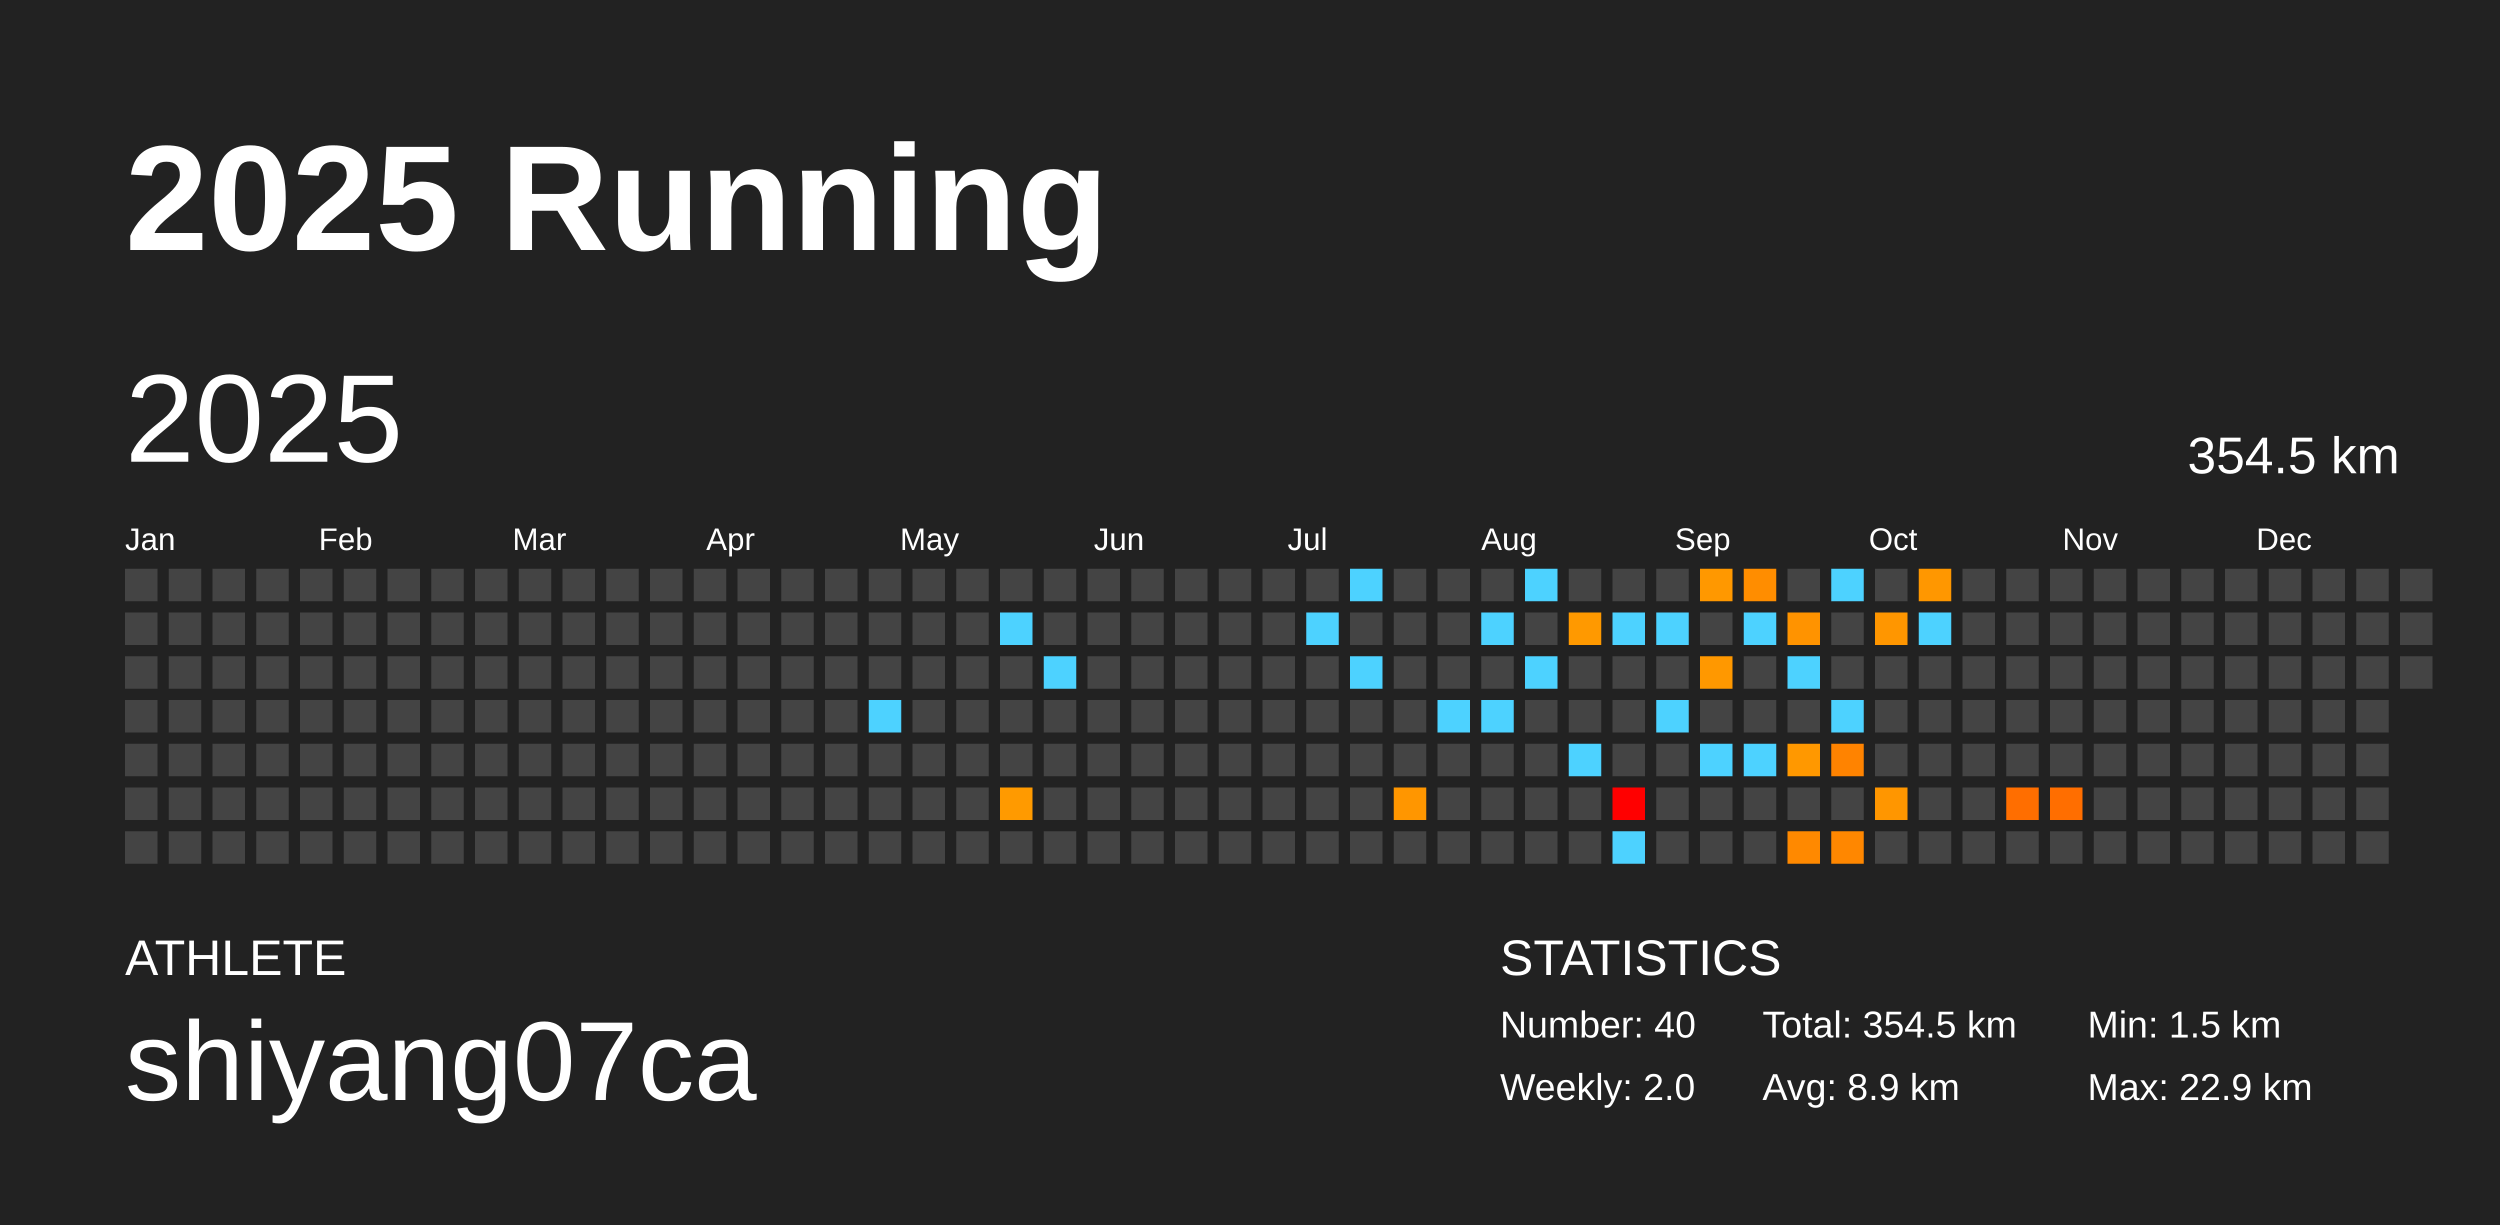
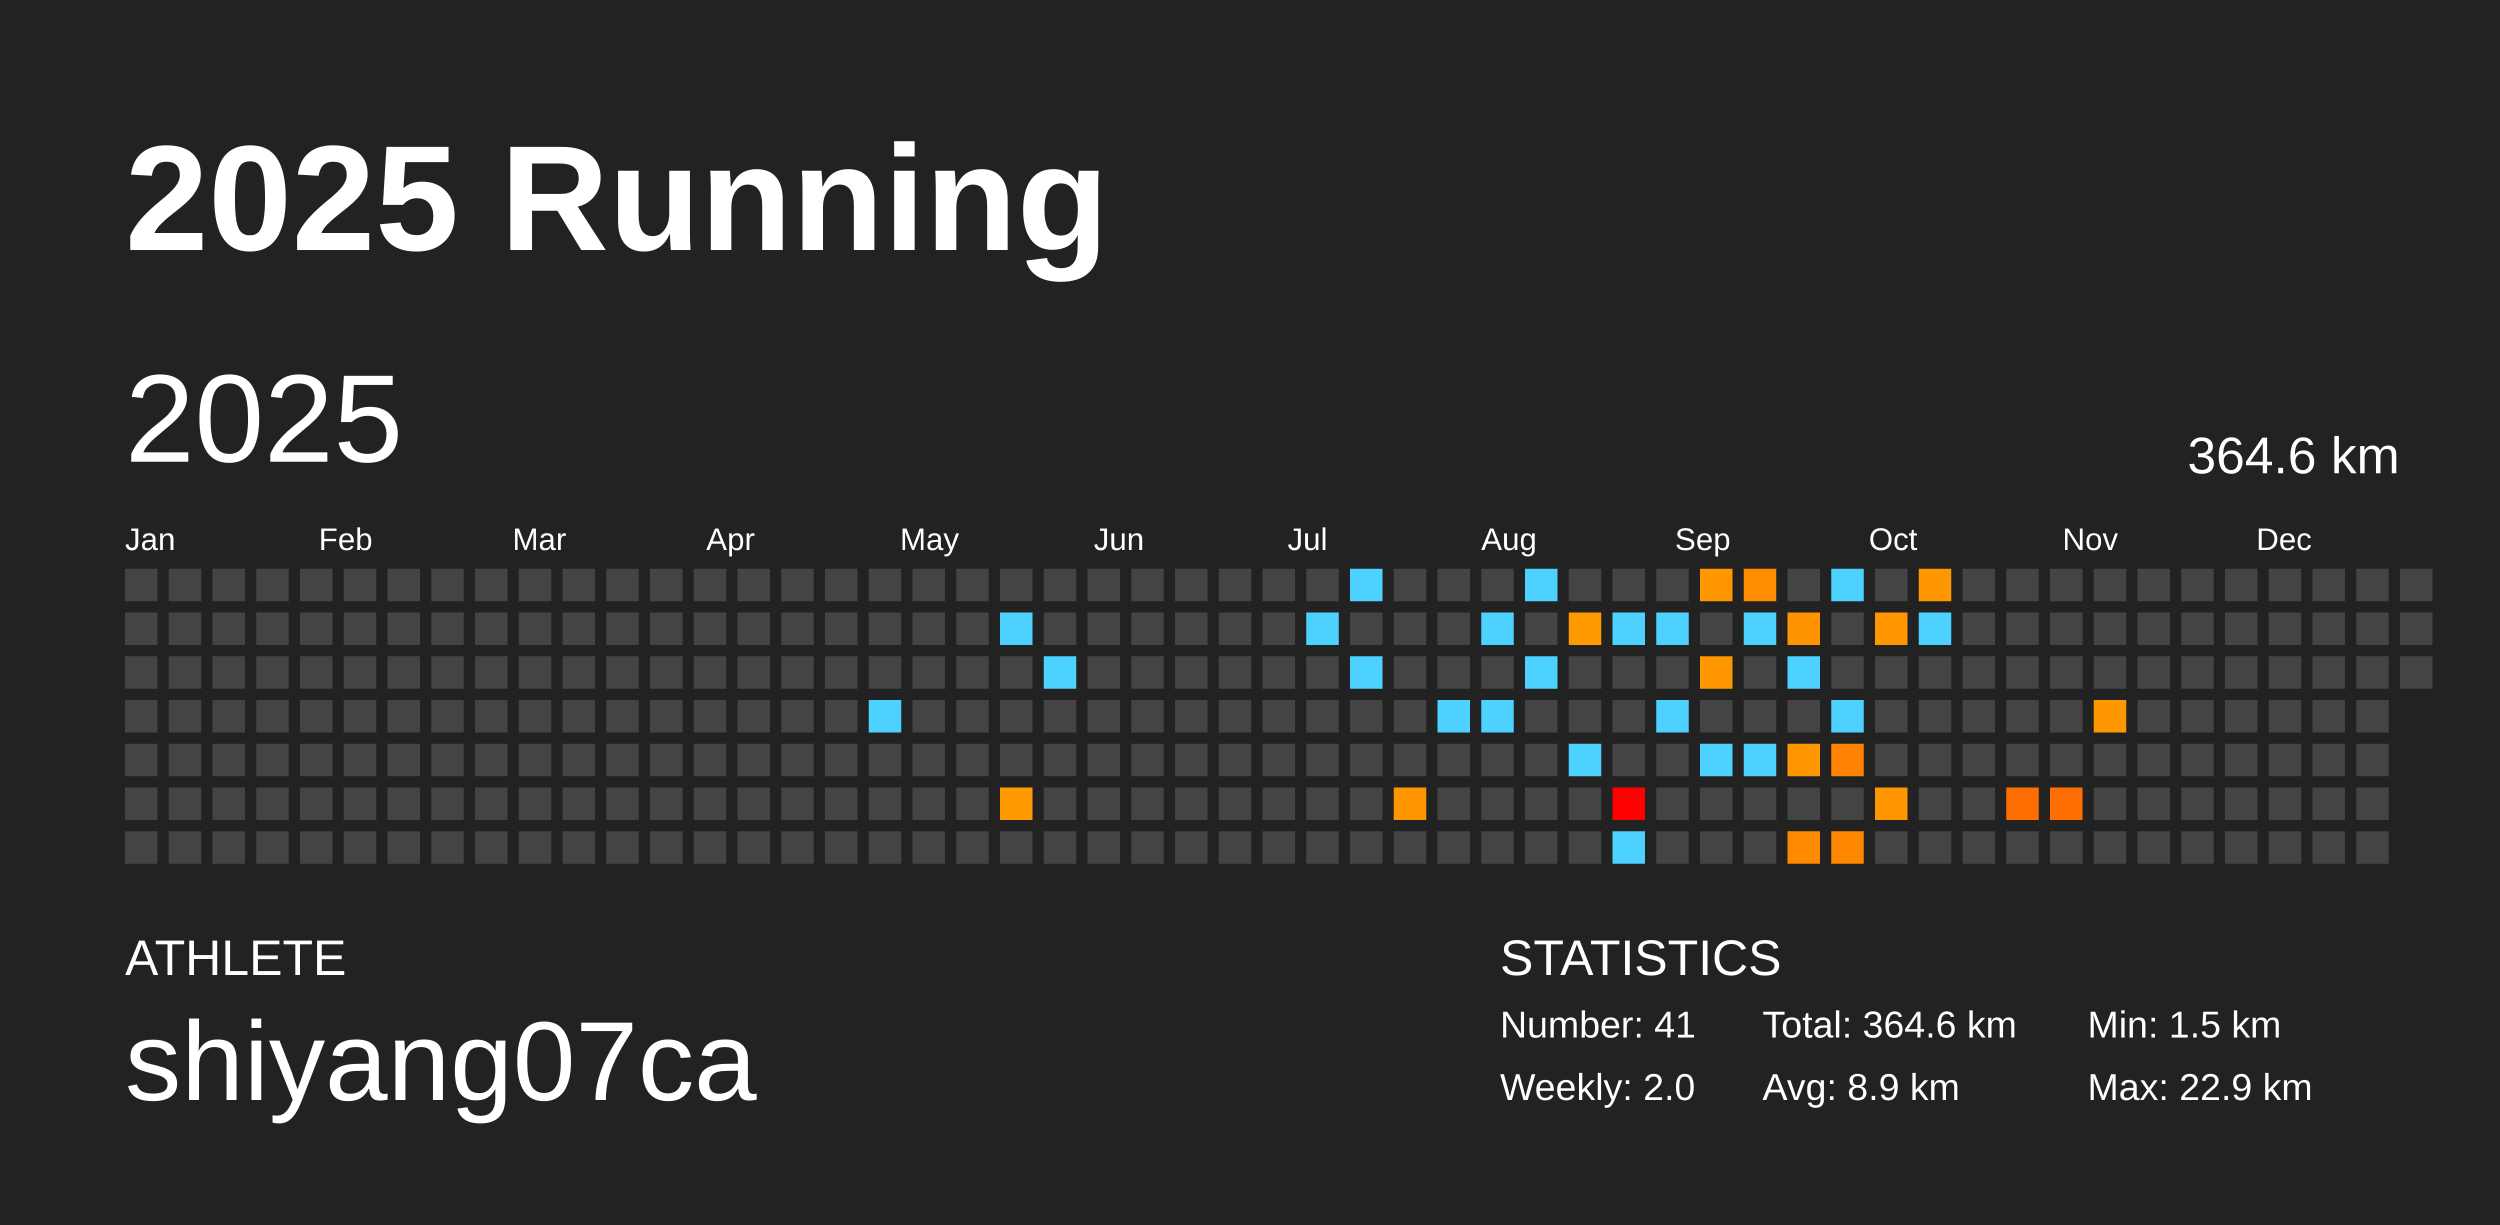
<svg xmlns="http://www.w3.org/2000/svg" baseProfile="full" height="98mm" version="1.1" viewBox="0,0,200,98" width="200mm">
  <defs />
  <rect fill="#222222" height="98" width="200" x="0" y="0" />
  <text fill="#FFFFFF" style="font-size:12px; font-family:Arial; font-weight:bold;" x="10" y="20">2025 Running</text>
  <text fill="#FFFFFF" style="font-size:4px; font-family:Arial" x="10" y="78">ATHLETE</text>
  <text fill="#FFFFFF" style="font-size:9px; font-family:Arial" x="10" y="88">shiyang07ca</text>
  <text fill="#FFFFFF" style="font-size:4px; font-family:Arial" x="120" y="78">STATISTICS</text>
-   <text fill="#FFFFFF" style="font-size:3px; font-family:Arial" x="120" y="83">Number: 40</text>
+   <text fill="#FFFFFF" style="font-size:3px; font-family:Arial" x="120" y="83">Number: 41</text>
  <text fill="#FFFFFF" style="font-size:3px; font-family:Arial" x="120" y="88">Weekly: 2.0</text>
-   <text fill="#FFFFFF" style="font-size:3px; font-family:Arial" x="141" y="83">Total: 354.5 km</text>
+   <text fill="#FFFFFF" style="font-size:3px; font-family:Arial" x="141" y="83">Total: 364.6 km</text>
  <text fill="#FFFFFF" style="font-size:3px; font-family:Arial" x="141" y="88">Avg: 8.9 km</text>
  <text fill="#FFFFFF" style="font-size:3px; font-family:Arial" x="167" y="83">Min: 1.5 km</text>
  <text fill="#FFFFFF" style="font-size:3px; font-family:Arial" x="167" y="88">Max: 22.9 km</text>
  <text dominant-baseline="hanging" fill="#FFFFFF" style="font-size:10.0px; font-family:Arial;" x="10" y="30">2025</text>
-   <text dominant-baseline="hanging" fill="#FFFFFF" style="font-size:4.125px; font-family:Arial;" x="175" y="35">354.5 km</text>
+   <text dominant-baseline="hanging" fill="#FFFFFF" style="font-size:4.125px; font-family:Arial;" x="175" y="35">364.6 km</text>
  <text fill="#FFFFFF" style="font-size:2.5px; font-family:Arial" x="10.0" y="44">Jan</text>
  <text fill="#FFFFFF" style="font-size:2.5px; font-family:Arial" x="25.5" y="44">Feb</text>
  <text fill="#FFFFFF" style="font-size:2.5px; font-family:Arial" x="41.0" y="44">Mar</text>
  <text fill="#FFFFFF" style="font-size:2.5px; font-family:Arial" x="56.5" y="44">Apr</text>
  <text fill="#FFFFFF" style="font-size:2.5px; font-family:Arial" x="72.0" y="44">May</text>
  <text fill="#FFFFFF" style="font-size:2.5px; font-family:Arial" x="87.5" y="44">Jun</text>
  <text fill="#FFFFFF" style="font-size:2.5px; font-family:Arial" x="103.0" y="44">Jul</text>
  <text fill="#FFFFFF" style="font-size:2.5px; font-family:Arial" x="118.5" y="44">Aug</text>
  <text fill="#FFFFFF" style="font-size:2.5px; font-family:Arial" x="134.0" y="44">Sep</text>
  <text fill="#FFFFFF" style="font-size:2.5px; font-family:Arial" x="149.5" y="44">Oct</text>
  <text fill="#FFFFFF" style="font-size:2.5px; font-family:Arial" x="165.0" y="44">Nov</text>
  <text fill="#FFFFFF" style="font-size:2.5px; font-family:Arial" x="180.5" y="44">Dec</text>
  <rect fill="#444444" height="2.6" width="2.6" x="10.0" y="45.5" />
  <rect fill="#444444" height="2.6" width="2.6" x="10.0" y="49.0" />
  <rect fill="#444444" height="2.6" width="2.6" x="10.0" y="52.5" />
  <rect fill="#444444" height="2.6" width="2.6" x="10.0" y="56.0" />
  <rect fill="#444444" height="2.6" width="2.6" x="10.0" y="59.5" />
  <rect fill="#444444" height="2.6" width="2.6" x="10.0" y="63.0" />
  <rect fill="#444444" height="2.6" width="2.6" x="10.0" y="66.5" />
  <rect fill="#444444" height="2.6" width="2.6" x="13.5" y="45.5" />
  <rect fill="#444444" height="2.6" width="2.6" x="13.5" y="49.0" />
  <rect fill="#444444" height="2.6" width="2.6" x="13.5" y="52.5" />
  <rect fill="#444444" height="2.6" width="2.6" x="13.5" y="56.0" />
  <rect fill="#444444" height="2.6" width="2.6" x="13.5" y="59.5" />
  <rect fill="#444444" height="2.6" width="2.6" x="13.5" y="63.0" />
  <rect fill="#444444" height="2.6" width="2.6" x="13.5" y="66.5" />
  <rect fill="#444444" height="2.6" width="2.6" x="17.0" y="45.5" />
  <rect fill="#444444" height="2.6" width="2.6" x="17.0" y="49.0" />
  <rect fill="#444444" height="2.6" width="2.6" x="17.0" y="52.5" />
  <rect fill="#444444" height="2.6" width="2.6" x="17.0" y="56.0" />
  <rect fill="#444444" height="2.6" width="2.6" x="17.0" y="59.5" />
  <rect fill="#444444" height="2.6" width="2.6" x="17.0" y="63.0" />
  <rect fill="#444444" height="2.6" width="2.6" x="17.0" y="66.5" />
  <rect fill="#444444" height="2.6" width="2.6" x="20.5" y="45.5" />
  <rect fill="#444444" height="2.6" width="2.6" x="20.5" y="49.0" />
  <rect fill="#444444" height="2.6" width="2.6" x="20.5" y="52.5" />
  <rect fill="#444444" height="2.6" width="2.6" x="20.5" y="56.0" />
  <rect fill="#444444" height="2.6" width="2.6" x="20.5" y="59.5" />
  <rect fill="#444444" height="2.6" width="2.6" x="20.5" y="63.0" />
  <rect fill="#444444" height="2.6" width="2.6" x="20.5" y="66.5" />
  <rect fill="#444444" height="2.6" width="2.6" x="24.0" y="45.5" />
  <rect fill="#444444" height="2.6" width="2.6" x="24.0" y="49.0" />
  <rect fill="#444444" height="2.6" width="2.6" x="24.0" y="52.5" />
  <rect fill="#444444" height="2.6" width="2.6" x="24.0" y="56.0" />
  <rect fill="#444444" height="2.6" width="2.6" x="24.0" y="59.5" />
  <rect fill="#444444" height="2.6" width="2.6" x="24.0" y="63.0" />
  <rect fill="#444444" height="2.6" width="2.6" x="24.0" y="66.5" />
  <rect fill="#444444" height="2.6" width="2.6" x="27.5" y="45.5" />
  <rect fill="#444444" height="2.6" width="2.6" x="27.5" y="49.0" />
  <rect fill="#444444" height="2.6" width="2.6" x="27.5" y="52.5" />
  <rect fill="#444444" height="2.6" width="2.6" x="27.5" y="56.0" />
  <rect fill="#444444" height="2.6" width="2.6" x="27.5" y="59.5" />
  <rect fill="#444444" height="2.6" width="2.6" x="27.5" y="63.0" />
  <rect fill="#444444" height="2.6" width="2.6" x="27.5" y="66.5" />
  <rect fill="#444444" height="2.6" width="2.6" x="31.0" y="45.5" />
  <rect fill="#444444" height="2.6" width="2.6" x="31.0" y="49.0" />
  <rect fill="#444444" height="2.6" width="2.6" x="31.0" y="52.5" />
  <rect fill="#444444" height="2.6" width="2.6" x="31.0" y="56.0" />
  <rect fill="#444444" height="2.6" width="2.6" x="31.0" y="59.5" />
  <rect fill="#444444" height="2.6" width="2.6" x="31.0" y="63.0" />
  <rect fill="#444444" height="2.6" width="2.6" x="31.0" y="66.5" />
  <rect fill="#444444" height="2.6" width="2.6" x="34.5" y="45.5" />
  <rect fill="#444444" height="2.6" width="2.6" x="34.5" y="49.0" />
  <rect fill="#444444" height="2.6" width="2.6" x="34.5" y="52.5" />
  <rect fill="#444444" height="2.6" width="2.6" x="34.5" y="56.0" />
  <rect fill="#444444" height="2.6" width="2.6" x="34.5" y="59.5" />
  <rect fill="#444444" height="2.6" width="2.6" x="34.5" y="63.0" />
  <rect fill="#444444" height="2.6" width="2.6" x="34.5" y="66.5" />
  <rect fill="#444444" height="2.6" width="2.6" x="38.0" y="45.5" />
  <rect fill="#444444" height="2.6" width="2.6" x="38.0" y="49.0" />
  <rect fill="#444444" height="2.6" width="2.6" x="38.0" y="52.5" />
  <rect fill="#444444" height="2.6" width="2.6" x="38.0" y="56.0" />
  <rect fill="#444444" height="2.6" width="2.6" x="38.0" y="59.5" />
  <rect fill="#444444" height="2.6" width="2.6" x="38.0" y="63.0" />
  <rect fill="#444444" height="2.6" width="2.6" x="38.0" y="66.5" />
  <rect fill="#444444" height="2.6" width="2.6" x="41.5" y="45.5" />
  <rect fill="#444444" height="2.6" width="2.6" x="41.5" y="49.0" />
  <rect fill="#444444" height="2.6" width="2.6" x="41.5" y="52.5" />
  <rect fill="#444444" height="2.6" width="2.6" x="41.5" y="56.0" />
  <rect fill="#444444" height="2.6" width="2.6" x="41.5" y="59.5" />
  <rect fill="#444444" height="2.6" width="2.6" x="41.5" y="63.0" />
  <rect fill="#444444" height="2.6" width="2.6" x="41.5" y="66.5" />
  <rect fill="#444444" height="2.6" width="2.6" x="45.0" y="45.5" />
  <rect fill="#444444" height="2.6" width="2.6" x="45.0" y="49.0" />
  <rect fill="#444444" height="2.6" width="2.6" x="45.0" y="52.5" />
  <rect fill="#444444" height="2.6" width="2.6" x="45.0" y="56.0" />
  <rect fill="#444444" height="2.6" width="2.6" x="45.0" y="59.5" />
  <rect fill="#444444" height="2.6" width="2.6" x="45.0" y="63.0" />
  <rect fill="#444444" height="2.6" width="2.6" x="45.0" y="66.5" />
  <rect fill="#444444" height="2.6" width="2.6" x="48.5" y="45.5" />
  <rect fill="#444444" height="2.6" width="2.6" x="48.5" y="49.0" />
  <rect fill="#444444" height="2.6" width="2.6" x="48.5" y="52.5" />
  <rect fill="#444444" height="2.6" width="2.6" x="48.5" y="56.0" />
  <rect fill="#444444" height="2.6" width="2.6" x="48.5" y="59.5" />
  <rect fill="#444444" height="2.6" width="2.6" x="48.5" y="63.0" />
  <rect fill="#444444" height="2.6" width="2.6" x="48.5" y="66.5" />
  <rect fill="#444444" height="2.6" width="2.6" x="52.0" y="45.5" />
  <rect fill="#444444" height="2.6" width="2.6" x="52.0" y="49.0" />
  <rect fill="#444444" height="2.6" width="2.6" x="52.0" y="52.5" />
  <rect fill="#444444" height="2.6" width="2.6" x="52.0" y="56.0" />
  <rect fill="#444444" height="2.6" width="2.6" x="52.0" y="59.5" />
  <rect fill="#444444" height="2.6" width="2.6" x="52.0" y="63.0" />
  <rect fill="#444444" height="2.6" width="2.6" x="52.0" y="66.5" />
  <rect fill="#444444" height="2.6" width="2.6" x="55.5" y="45.5" />
  <rect fill="#444444" height="2.6" width="2.6" x="55.5" y="49.0" />
  <rect fill="#444444" height="2.6" width="2.6" x="55.5" y="52.5" />
  <rect fill="#444444" height="2.6" width="2.6" x="55.5" y="56.0" />
  <rect fill="#444444" height="2.6" width="2.6" x="55.5" y="59.5" />
  <rect fill="#444444" height="2.6" width="2.6" x="55.5" y="63.0" />
  <rect fill="#444444" height="2.6" width="2.6" x="55.5" y="66.5" />
  <rect fill="#444444" height="2.6" width="2.6" x="59.0" y="45.5" />
  <rect fill="#444444" height="2.6" width="2.6" x="59.0" y="49.0" />
  <rect fill="#444444" height="2.6" width="2.6" x="59.0" y="52.5" />
  <rect fill="#444444" height="2.6" width="2.6" x="59.0" y="56.0" />
  <rect fill="#444444" height="2.6" width="2.6" x="59.0" y="59.5" />
  <rect fill="#444444" height="2.6" width="2.6" x="59.0" y="63.0" />
  <rect fill="#444444" height="2.6" width="2.6" x="59.0" y="66.5" />
  <rect fill="#444444" height="2.6" width="2.6" x="62.5" y="45.5" />
  <rect fill="#444444" height="2.6" width="2.6" x="62.5" y="49.0" />
  <rect fill="#444444" height="2.6" width="2.6" x="62.5" y="52.5" />
  <rect fill="#444444" height="2.6" width="2.6" x="62.5" y="56.0" />
  <rect fill="#444444" height="2.6" width="2.6" x="62.5" y="59.5" />
  <rect fill="#444444" height="2.6" width="2.6" x="62.5" y="63.0" />
  <rect fill="#444444" height="2.6" width="2.6" x="62.5" y="66.5" />
  <rect fill="#444444" height="2.6" width="2.6" x="66.0" y="45.5" />
  <rect fill="#444444" height="2.6" width="2.6" x="66.0" y="49.0" />
  <rect fill="#444444" height="2.6" width="2.6" x="66.0" y="52.5" />
  <rect fill="#444444" height="2.6" width="2.6" x="66.0" y="56.0" />
  <rect fill="#444444" height="2.6" width="2.6" x="66.0" y="59.5" />
  <rect fill="#444444" height="2.6" width="2.6" x="66.0" y="63.0" />
  <rect fill="#444444" height="2.6" width="2.6" x="66.0" y="66.5" />
  <rect fill="#444444" height="2.6" width="2.6" x="69.5" y="45.5" />
  <rect fill="#444444" height="2.6" width="2.6" x="69.5" y="49.0" />
  <rect fill="#444444" height="2.6" width="2.6" x="69.5" y="52.5" />
  <rect fill="#4dd2ff" height="2.6" width="2.6" x="69.5" y="56.0" />
  <rect fill="#444444" height="2.6" width="2.6" x="69.5" y="59.5" />
  <rect fill="#444444" height="2.6" width="2.6" x="69.5" y="63.0" />
  <rect fill="#444444" height="2.6" width="2.6" x="69.5" y="66.5" />
  <rect fill="#444444" height="2.6" width="2.6" x="73.0" y="45.5" />
  <rect fill="#444444" height="2.6" width="2.6" x="73.0" y="49.0" />
  <rect fill="#444444" height="2.6" width="2.6" x="73.0" y="52.5" />
  <rect fill="#444444" height="2.6" width="2.6" x="73.0" y="56.0" />
  <rect fill="#444444" height="2.6" width="2.6" x="73.0" y="59.5" />
  <rect fill="#444444" height="2.6" width="2.6" x="73.0" y="63.0" />
  <rect fill="#444444" height="2.6" width="2.6" x="73.0" y="66.5" />
  <rect fill="#444444" height="2.6" width="2.6" x="76.5" y="45.5" />
  <rect fill="#444444" height="2.6" width="2.6" x="76.5" y="49.0" />
  <rect fill="#444444" height="2.6" width="2.6" x="76.5" y="52.5" />
  <rect fill="#444444" height="2.6" width="2.6" x="76.5" y="56.0" />
  <rect fill="#444444" height="2.6" width="2.6" x="76.5" y="59.5" />
  <rect fill="#444444" height="2.6" width="2.6" x="76.5" y="63.0" />
  <rect fill="#444444" height="2.6" width="2.6" x="76.5" y="66.5" />
  <rect fill="#444444" height="2.6" width="2.6" x="80.0" y="45.5" />
  <rect fill="#4dd2ff" height="2.6" width="2.6" x="80.0" y="49.0" />
  <rect fill="#444444" height="2.6" width="2.6" x="80.0" y="52.5" />
  <rect fill="#444444" height="2.6" width="2.6" x="80.0" y="56.0" />
  <rect fill="#444444" height="2.6" width="2.6" x="80.0" y="59.5" />
  <rect fill="#ff9a00" height="2.6" width="2.6" x="80.0" y="63.0" />
  <rect fill="#444444" height="2.6" width="2.6" x="80.0" y="66.5" />
  <rect fill="#444444" height="2.6" width="2.6" x="83.5" y="45.5" />
  <rect fill="#444444" height="2.6" width="2.6" x="83.5" y="49.0" />
  <rect fill="#4dd2ff" height="2.6" width="2.6" x="83.5" y="52.5" />
  <rect fill="#444444" height="2.6" width="2.6" x="83.5" y="56.0" />
  <rect fill="#444444" height="2.6" width="2.6" x="83.5" y="59.5" />
  <rect fill="#444444" height="2.6" width="2.6" x="83.5" y="63.0" />
  <rect fill="#444444" height="2.6" width="2.6" x="83.5" y="66.5" />
  <rect fill="#444444" height="2.6" width="2.6" x="87.0" y="45.5" />
  <rect fill="#444444" height="2.6" width="2.6" x="87.0" y="49.0" />
  <rect fill="#444444" height="2.6" width="2.6" x="87.0" y="52.5" />
  <rect fill="#444444" height="2.6" width="2.6" x="87.0" y="56.0" />
  <rect fill="#444444" height="2.6" width="2.6" x="87.0" y="59.5" />
  <rect fill="#444444" height="2.6" width="2.6" x="87.0" y="63.0" />
  <rect fill="#444444" height="2.6" width="2.6" x="87.0" y="66.5" />
  <rect fill="#444444" height="2.6" width="2.6" x="90.5" y="45.5" />
  <rect fill="#444444" height="2.6" width="2.6" x="90.5" y="49.0" />
  <rect fill="#444444" height="2.6" width="2.6" x="90.5" y="52.5" />
  <rect fill="#444444" height="2.6" width="2.6" x="90.5" y="56.0" />
  <rect fill="#444444" height="2.6" width="2.6" x="90.5" y="59.5" />
  <rect fill="#444444" height="2.6" width="2.6" x="90.5" y="63.0" />
  <rect fill="#444444" height="2.6" width="2.6" x="90.5" y="66.5" />
  <rect fill="#444444" height="2.6" width="2.6" x="94.0" y="45.5" />
  <rect fill="#444444" height="2.6" width="2.6" x="94.0" y="49.0" />
  <rect fill="#444444" height="2.6" width="2.6" x="94.0" y="52.5" />
  <rect fill="#444444" height="2.6" width="2.6" x="94.0" y="56.0" />
  <rect fill="#444444" height="2.6" width="2.6" x="94.0" y="59.5" />
  <rect fill="#444444" height="2.6" width="2.6" x="94.0" y="63.0" />
  <rect fill="#444444" height="2.6" width="2.6" x="94.0" y="66.5" />
  <rect fill="#444444" height="2.6" width="2.6" x="97.5" y="45.5" />
  <rect fill="#444444" height="2.6" width="2.6" x="97.5" y="49.0" />
  <rect fill="#444444" height="2.6" width="2.6" x="97.5" y="52.5" />
  <rect fill="#444444" height="2.6" width="2.6" x="97.5" y="56.0" />
  <rect fill="#444444" height="2.6" width="2.6" x="97.5" y="59.5" />
  <rect fill="#444444" height="2.6" width="2.6" x="97.5" y="63.0" />
  <rect fill="#444444" height="2.6" width="2.6" x="97.5" y="66.5" />
  <rect fill="#444444" height="2.6" width="2.6" x="101.0" y="45.5" />
  <rect fill="#444444" height="2.6" width="2.6" x="101.0" y="49.0" />
  <rect fill="#444444" height="2.6" width="2.6" x="101.0" y="52.5" />
  <rect fill="#444444" height="2.6" width="2.6" x="101.0" y="56.0" />
  <rect fill="#444444" height="2.6" width="2.6" x="101.0" y="59.5" />
  <rect fill="#444444" height="2.6" width="2.6" x="101.0" y="63.0" />
  <rect fill="#444444" height="2.6" width="2.6" x="101.0" y="66.5" />
  <rect fill="#444444" height="2.6" width="2.6" x="104.5" y="45.5" />
  <rect fill="#4dd2ff" height="2.6" width="2.6" x="104.5" y="49.0" />
  <rect fill="#444444" height="2.6" width="2.6" x="104.5" y="52.5" />
  <rect fill="#444444" height="2.6" width="2.6" x="104.5" y="56.0" />
  <rect fill="#444444" height="2.6" width="2.6" x="104.5" y="59.5" />
  <rect fill="#444444" height="2.6" width="2.6" x="104.5" y="63.0" />
  <rect fill="#444444" height="2.6" width="2.6" x="104.5" y="66.5" />
  <rect fill="#4dd2ff" height="2.6" width="2.6" x="108.0" y="45.5" />
  <rect fill="#444444" height="2.6" width="2.6" x="108.0" y="49.0" />
  <rect fill="#4dd2ff" height="2.6" width="2.6" x="108.0" y="52.5" />
  <rect fill="#444444" height="2.6" width="2.6" x="108.0" y="56.0" />
  <rect fill="#444444" height="2.6" width="2.6" x="108.0" y="59.5" />
  <rect fill="#444444" height="2.6" width="2.6" x="108.0" y="63.0" />
  <rect fill="#444444" height="2.6" width="2.6" x="108.0" y="66.5" />
  <rect fill="#444444" height="2.6" width="2.6" x="111.5" y="45.5" />
  <rect fill="#444444" height="2.6" width="2.6" x="111.5" y="49.0" />
  <rect fill="#444444" height="2.6" width="2.6" x="111.5" y="52.5" />
  <rect fill="#444444" height="2.6" width="2.6" x="111.5" y="56.0" />
  <rect fill="#444444" height="2.6" width="2.6" x="111.5" y="59.5" />
  <rect fill="#ff9600" height="2.6" width="2.6" x="111.5" y="63.0" />
  <rect fill="#444444" height="2.6" width="2.6" x="111.5" y="66.5" />
  <rect fill="#444444" height="2.6" width="2.6" x="115.0" y="45.5" />
  <rect fill="#444444" height="2.6" width="2.6" x="115.0" y="49.0" />
  <rect fill="#444444" height="2.6" width="2.6" x="115.0" y="52.5" />
  <rect fill="#4dd2ff" height="2.6" width="2.6" x="115.0" y="56.0" />
  <rect fill="#444444" height="2.6" width="2.6" x="115.0" y="59.5" />
  <rect fill="#444444" height="2.6" width="2.6" x="115.0" y="63.0" />
  <rect fill="#444444" height="2.6" width="2.6" x="115.0" y="66.5" />
  <rect fill="#444444" height="2.6" width="2.6" x="118.5" y="45.5" />
  <rect fill="#4dd2ff" height="2.6" width="2.6" x="118.5" y="49.0" />
  <rect fill="#444444" height="2.6" width="2.6" x="118.5" y="52.5" />
  <rect fill="#4dd2ff" height="2.6" width="2.6" x="118.5" y="56.0" />
  <rect fill="#444444" height="2.6" width="2.6" x="118.5" y="59.5" />
  <rect fill="#444444" height="2.6" width="2.6" x="118.5" y="63.0" />
  <rect fill="#444444" height="2.6" width="2.6" x="118.5" y="66.5" />
  <rect fill="#4dd2ff" height="2.6" width="2.6" x="122.0" y="45.5" />
  <rect fill="#444444" height="2.6" width="2.6" x="122.0" y="49.0" />
  <rect fill="#4dd2ff" height="2.6" width="2.6" x="122.0" y="52.5" />
  <rect fill="#444444" height="2.6" width="2.6" x="122.0" y="56.0" />
  <rect fill="#444444" height="2.6" width="2.6" x="122.0" y="59.5" />
  <rect fill="#444444" height="2.6" width="2.6" x="122.0" y="63.0" />
  <rect fill="#444444" height="2.6" width="2.6" x="122.0" y="66.5" />
  <rect fill="#444444" height="2.6" width="2.6" x="125.5" y="45.5" />
  <rect fill="#ff9900" height="2.6" width="2.6" x="125.5" y="49.0" />
  <rect fill="#444444" height="2.6" width="2.6" x="125.5" y="52.5" />
  <rect fill="#444444" height="2.6" width="2.6" x="125.5" y="56.0" />
  <rect fill="#4dd2ff" height="2.6" width="2.6" x="125.5" y="59.5" />
  <rect fill="#444444" height="2.6" width="2.6" x="125.5" y="63.0" />
  <rect fill="#444444" height="2.6" width="2.6" x="125.5" y="66.5" />
  <rect fill="#444444" height="2.6" width="2.6" x="129.0" y="45.5" />
  <rect fill="#4dd2ff" height="2.6" width="2.6" x="129.0" y="49.0" />
  <rect fill="#444444" height="2.6" width="2.6" x="129.0" y="52.5" />
  <rect fill="#444444" height="2.6" width="2.6" x="129.0" y="56.0" />
  <rect fill="#444444" height="2.6" width="2.6" x="129.0" y="59.5" />
  <rect fill="red" height="2.6" width="2.6" x="129.0" y="63.0" />
  <rect fill="#4dd2ff" height="2.6" width="2.6" x="129.0" y="66.5" />
  <rect fill="#444444" height="2.6" width="2.6" x="132.5" y="45.5" />
  <rect fill="#4dd2ff" height="2.6" width="2.6" x="132.5" y="49.0" />
  <rect fill="#444444" height="2.6" width="2.6" x="132.5" y="52.5" />
  <rect fill="#4dd2ff" height="2.6" width="2.6" x="132.5" y="56.0" />
  <rect fill="#444444" height="2.6" width="2.6" x="132.5" y="59.5" />
  <rect fill="#444444" height="2.6" width="2.6" x="132.5" y="63.0" />
  <rect fill="#444444" height="2.6" width="2.6" x="132.5" y="66.5" />
  <rect fill="#ff9800" height="2.6" width="2.6" x="136.0" y="45.5" />
  <rect fill="#444444" height="2.6" width="2.6" x="136.0" y="49.0" />
  <rect fill="#ff9800" height="2.6" width="2.6" x="136.0" y="52.5" />
  <rect fill="#444444" height="2.6" width="2.6" x="136.0" y="56.0" />
  <rect fill="#4dd2ff" height="2.6" width="2.6" x="136.0" y="59.5" />
  <rect fill="#444444" height="2.6" width="2.6" x="136.0" y="63.0" />
  <rect fill="#444444" height="2.6" width="2.6" x="136.0" y="66.5" />
  <rect fill="#ff8d00" height="2.6" width="2.6" x="139.5" y="45.5" />
  <rect fill="#4dd2ff" height="2.6" width="2.6" x="139.5" y="49.0" />
  <rect fill="#444444" height="2.6" width="2.6" x="139.5" y="52.5" />
  <rect fill="#444444" height="2.6" width="2.6" x="139.5" y="56.0" />
  <rect fill="#4dd2ff" height="2.6" width="2.6" x="139.5" y="59.5" />
  <rect fill="#444444" height="2.6" width="2.6" x="139.5" y="63.0" />
  <rect fill="#444444" height="2.6" width="2.6" x="139.5" y="66.5" />
  <rect fill="#444444" height="2.6" width="2.6" x="143.0" y="45.5" />
  <rect fill="#ff9300" height="2.6" width="2.6" x="143.0" y="49.0" />
  <rect fill="#4dd2ff" height="2.6" width="2.6" x="143.0" y="52.5" />
  <rect fill="#444444" height="2.6" width="2.6" x="143.0" y="56.0" />
  <rect fill="#ff9800" height="2.6" width="2.6" x="143.0" y="59.5" />
  <rect fill="#444444" height="2.6" width="2.6" x="143.0" y="63.0" />
  <rect fill="#ff8900" height="2.6" width="2.6" x="143.0" y="66.5" />
  <rect fill="#4dd2ff" height="2.6" width="2.6" x="146.5" y="45.5" />
  <rect fill="#444444" height="2.6" width="2.6" x="146.5" y="49.0" />
  <rect fill="#444444" height="2.6" width="2.6" x="146.5" y="52.5" />
  <rect fill="#4dd2ff" height="2.6" width="2.6" x="146.5" y="56.0" />
  <rect fill="#ff8300" height="2.6" width="2.6" x="146.5" y="59.5" />
  <rect fill="#444444" height="2.6" width="2.6" x="146.5" y="63.0" />
  <rect fill="#ff8700" height="2.6" width="2.6" x="146.5" y="66.5" />
  <rect fill="#444444" height="2.6" width="2.6" x="150.0" y="45.5" />
  <rect fill="#ff9600" height="2.6" width="2.6" x="150.0" y="49.0" />
  <rect fill="#444444" height="2.6" width="2.6" x="150.0" y="52.5" />
  <rect fill="#444444" height="2.6" width="2.6" x="150.0" y="56.0" />
  <rect fill="#444444" height="2.6" width="2.6" x="150.0" y="59.5" />
  <rect fill="#ff9600" height="2.6" width="2.6" x="150.0" y="63.0" />
  <rect fill="#444444" height="2.6" width="2.6" x="150.0" y="66.5" />
  <rect fill="#ff9700" height="2.6" width="2.6" x="153.5" y="45.5" />
  <rect fill="#4dd2ff" height="2.6" width="2.6" x="153.5" y="49.0" />
  <rect fill="#444444" height="2.6" width="2.6" x="153.5" y="52.5" />
  <rect fill="#444444" height="2.6" width="2.6" x="153.5" y="56.0" />
  <rect fill="#444444" height="2.6" width="2.6" x="153.5" y="59.5" />
  <rect fill="#444444" height="2.6" width="2.6" x="153.5" y="63.0" />
  <rect fill="#444444" height="2.6" width="2.6" x="153.5" y="66.5" />
  <rect fill="#444444" height="2.6" width="2.6" x="157.0" y="45.5" />
  <rect fill="#444444" height="2.6" width="2.6" x="157.0" y="49.0" />
  <rect fill="#444444" height="2.6" width="2.6" x="157.0" y="52.5" />
  <rect fill="#444444" height="2.6" width="2.6" x="157.0" y="56.0" />
  <rect fill="#444444" height="2.6" width="2.6" x="157.0" y="59.5" />
  <rect fill="#444444" height="2.6" width="2.6" x="157.0" y="63.0" />
  <rect fill="#444444" height="2.6" width="2.6" x="157.0" y="66.5" />
  <rect fill="#444444" height="2.6" width="2.6" x="160.5" y="45.5" />
  <rect fill="#444444" height="2.6" width="2.6" x="160.5" y="49.0" />
  <rect fill="#444444" height="2.6" width="2.6" x="160.5" y="52.5" />
  <rect fill="#444444" height="2.6" width="2.6" x="160.5" y="56.0" />
  <rect fill="#444444" height="2.6" width="2.6" x="160.5" y="59.5" />
  <rect fill="#ff6e00" height="2.6" width="2.6" x="160.5" y="63.0" />
  <rect fill="#444444" height="2.6" width="2.6" x="160.5" y="66.5" />
  <rect fill="#444444" height="2.6" width="2.6" x="164.0" y="45.5" />
  <rect fill="#444444" height="2.6" width="2.6" x="164.0" y="49.0" />
  <rect fill="#444444" height="2.6" width="2.6" x="164.0" y="52.5" />
  <rect fill="#444444" height="2.6" width="2.6" x="164.0" y="56.0" />
  <rect fill="#444444" height="2.6" width="2.6" x="164.0" y="59.5" />
  <rect fill="#ff6e00" height="2.6" width="2.6" x="164.0" y="63.0" />
  <rect fill="#444444" height="2.6" width="2.6" x="164.0" y="66.5" />
  <rect fill="#444444" height="2.6" width="2.6" x="167.5" y="45.5" />
  <rect fill="#444444" height="2.6" width="2.6" x="167.5" y="49.0" />
  <rect fill="#444444" height="2.6" width="2.6" x="167.5" y="52.5" />
-   <rect fill="#444444" height="2.6" width="2.6" x="167.5" y="56.0" />
+   <rect fill="#ff9800" height="2.6" width="2.6" x="167.5" y="56.0" />
  <rect fill="#444444" height="2.6" width="2.6" x="167.5" y="59.5" />
  <rect fill="#444444" height="2.6" width="2.6" x="167.5" y="63.0" />
  <rect fill="#444444" height="2.6" width="2.6" x="167.5" y="66.5" />
  <rect fill="#444444" height="2.6" width="2.6" x="171.0" y="45.5" />
  <rect fill="#444444" height="2.6" width="2.6" x="171.0" y="49.0" />
  <rect fill="#444444" height="2.6" width="2.6" x="171.0" y="52.5" />
  <rect fill="#444444" height="2.6" width="2.6" x="171.0" y="56.0" />
  <rect fill="#444444" height="2.6" width="2.6" x="171.0" y="59.5" />
  <rect fill="#444444" height="2.6" width="2.6" x="171.0" y="63.0" />
  <rect fill="#444444" height="2.6" width="2.6" x="171.0" y="66.5" />
  <rect fill="#444444" height="2.6" width="2.6" x="174.5" y="45.5" />
  <rect fill="#444444" height="2.6" width="2.6" x="174.5" y="49.0" />
  <rect fill="#444444" height="2.6" width="2.6" x="174.5" y="52.5" />
  <rect fill="#444444" height="2.6" width="2.6" x="174.5" y="56.0" />
  <rect fill="#444444" height="2.6" width="2.6" x="174.5" y="59.5" />
  <rect fill="#444444" height="2.6" width="2.6" x="174.5" y="63.0" />
  <rect fill="#444444" height="2.6" width="2.6" x="174.5" y="66.5" />
  <rect fill="#444444" height="2.6" width="2.6" x="178.0" y="45.5" />
  <rect fill="#444444" height="2.6" width="2.6" x="178.0" y="49.0" />
  <rect fill="#444444" height="2.6" width="2.6" x="178.0" y="52.5" />
  <rect fill="#444444" height="2.6" width="2.6" x="178.0" y="56.0" />
  <rect fill="#444444" height="2.6" width="2.6" x="178.0" y="59.5" />
  <rect fill="#444444" height="2.6" width="2.6" x="178.0" y="63.0" />
  <rect fill="#444444" height="2.6" width="2.6" x="178.0" y="66.5" />
  <rect fill="#444444" height="2.6" width="2.6" x="181.5" y="45.5" />
  <rect fill="#444444" height="2.6" width="2.6" x="181.5" y="49.0" />
  <rect fill="#444444" height="2.6" width="2.6" x="181.5" y="52.5" />
  <rect fill="#444444" height="2.6" width="2.6" x="181.5" y="56.0" />
  <rect fill="#444444" height="2.6" width="2.6" x="181.5" y="59.5" />
  <rect fill="#444444" height="2.6" width="2.6" x="181.5" y="63.0" />
  <rect fill="#444444" height="2.6" width="2.6" x="181.5" y="66.5" />
  <rect fill="#444444" height="2.6" width="2.6" x="185.0" y="45.5" />
  <rect fill="#444444" height="2.6" width="2.6" x="185.0" y="49.0" />
  <rect fill="#444444" height="2.6" width="2.6" x="185.0" y="52.5" />
  <rect fill="#444444" height="2.6" width="2.6" x="185.0" y="56.0" />
  <rect fill="#444444" height="2.6" width="2.6" x="185.0" y="59.5" />
  <rect fill="#444444" height="2.6" width="2.6" x="185.0" y="63.0" />
  <rect fill="#444444" height="2.6" width="2.6" x="185.0" y="66.5" />
  <rect fill="#444444" height="2.6" width="2.6" x="188.5" y="45.5" />
  <rect fill="#444444" height="2.6" width="2.6" x="188.5" y="49.0" />
  <rect fill="#444444" height="2.6" width="2.6" x="188.5" y="52.5" />
  <rect fill="#444444" height="2.6" width="2.6" x="188.5" y="56.0" />
  <rect fill="#444444" height="2.6" width="2.6" x="188.5" y="59.5" />
  <rect fill="#444444" height="2.6" width="2.6" x="188.5" y="63.0" />
  <rect fill="#444444" height="2.6" width="2.6" x="188.5" y="66.5" />
  <rect fill="#444444" height="2.6" width="2.6" x="192.0" y="45.5" />
  <rect fill="#444444" height="2.6" width="2.6" x="192.0" y="49.0" />
  <rect fill="#444444" height="2.6" width="2.6" x="192.0" y="52.5" />
</svg>
